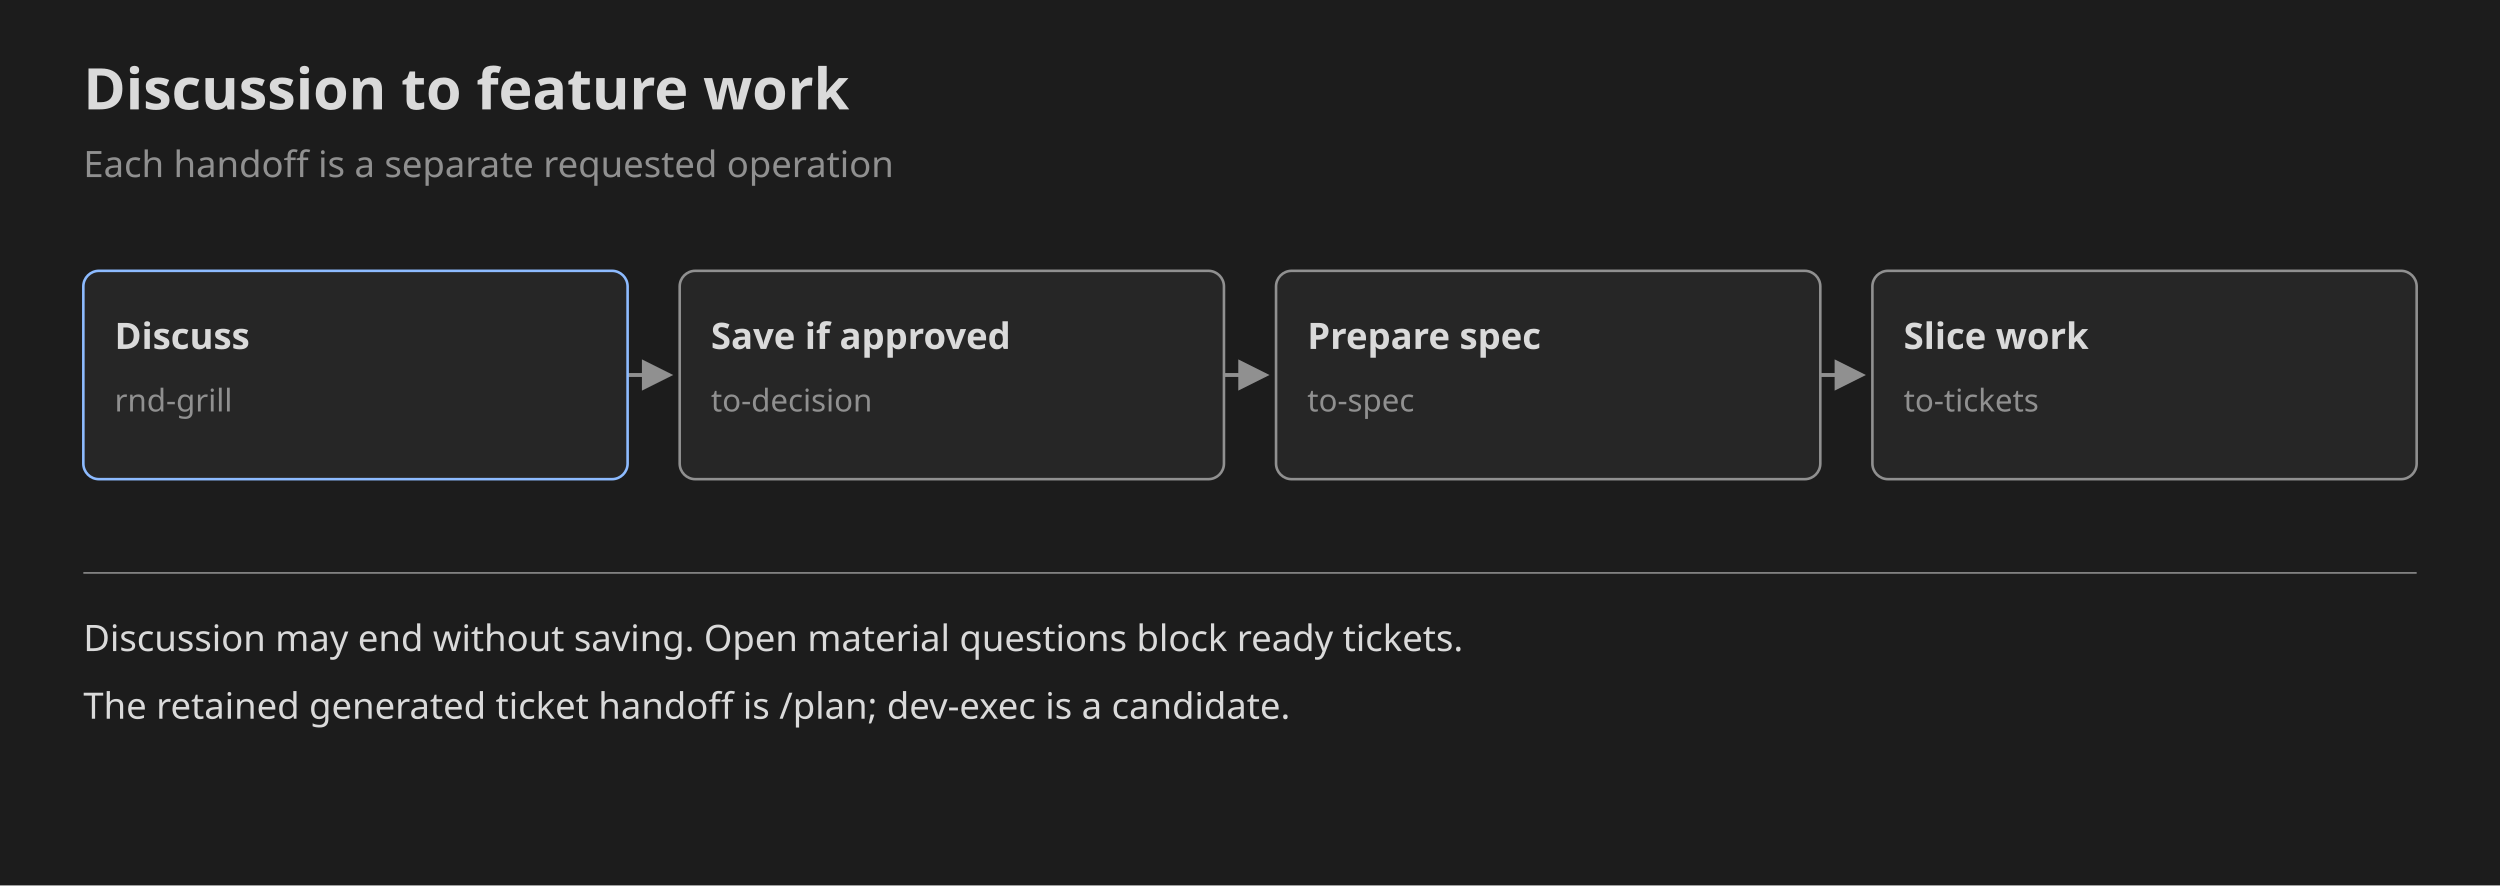
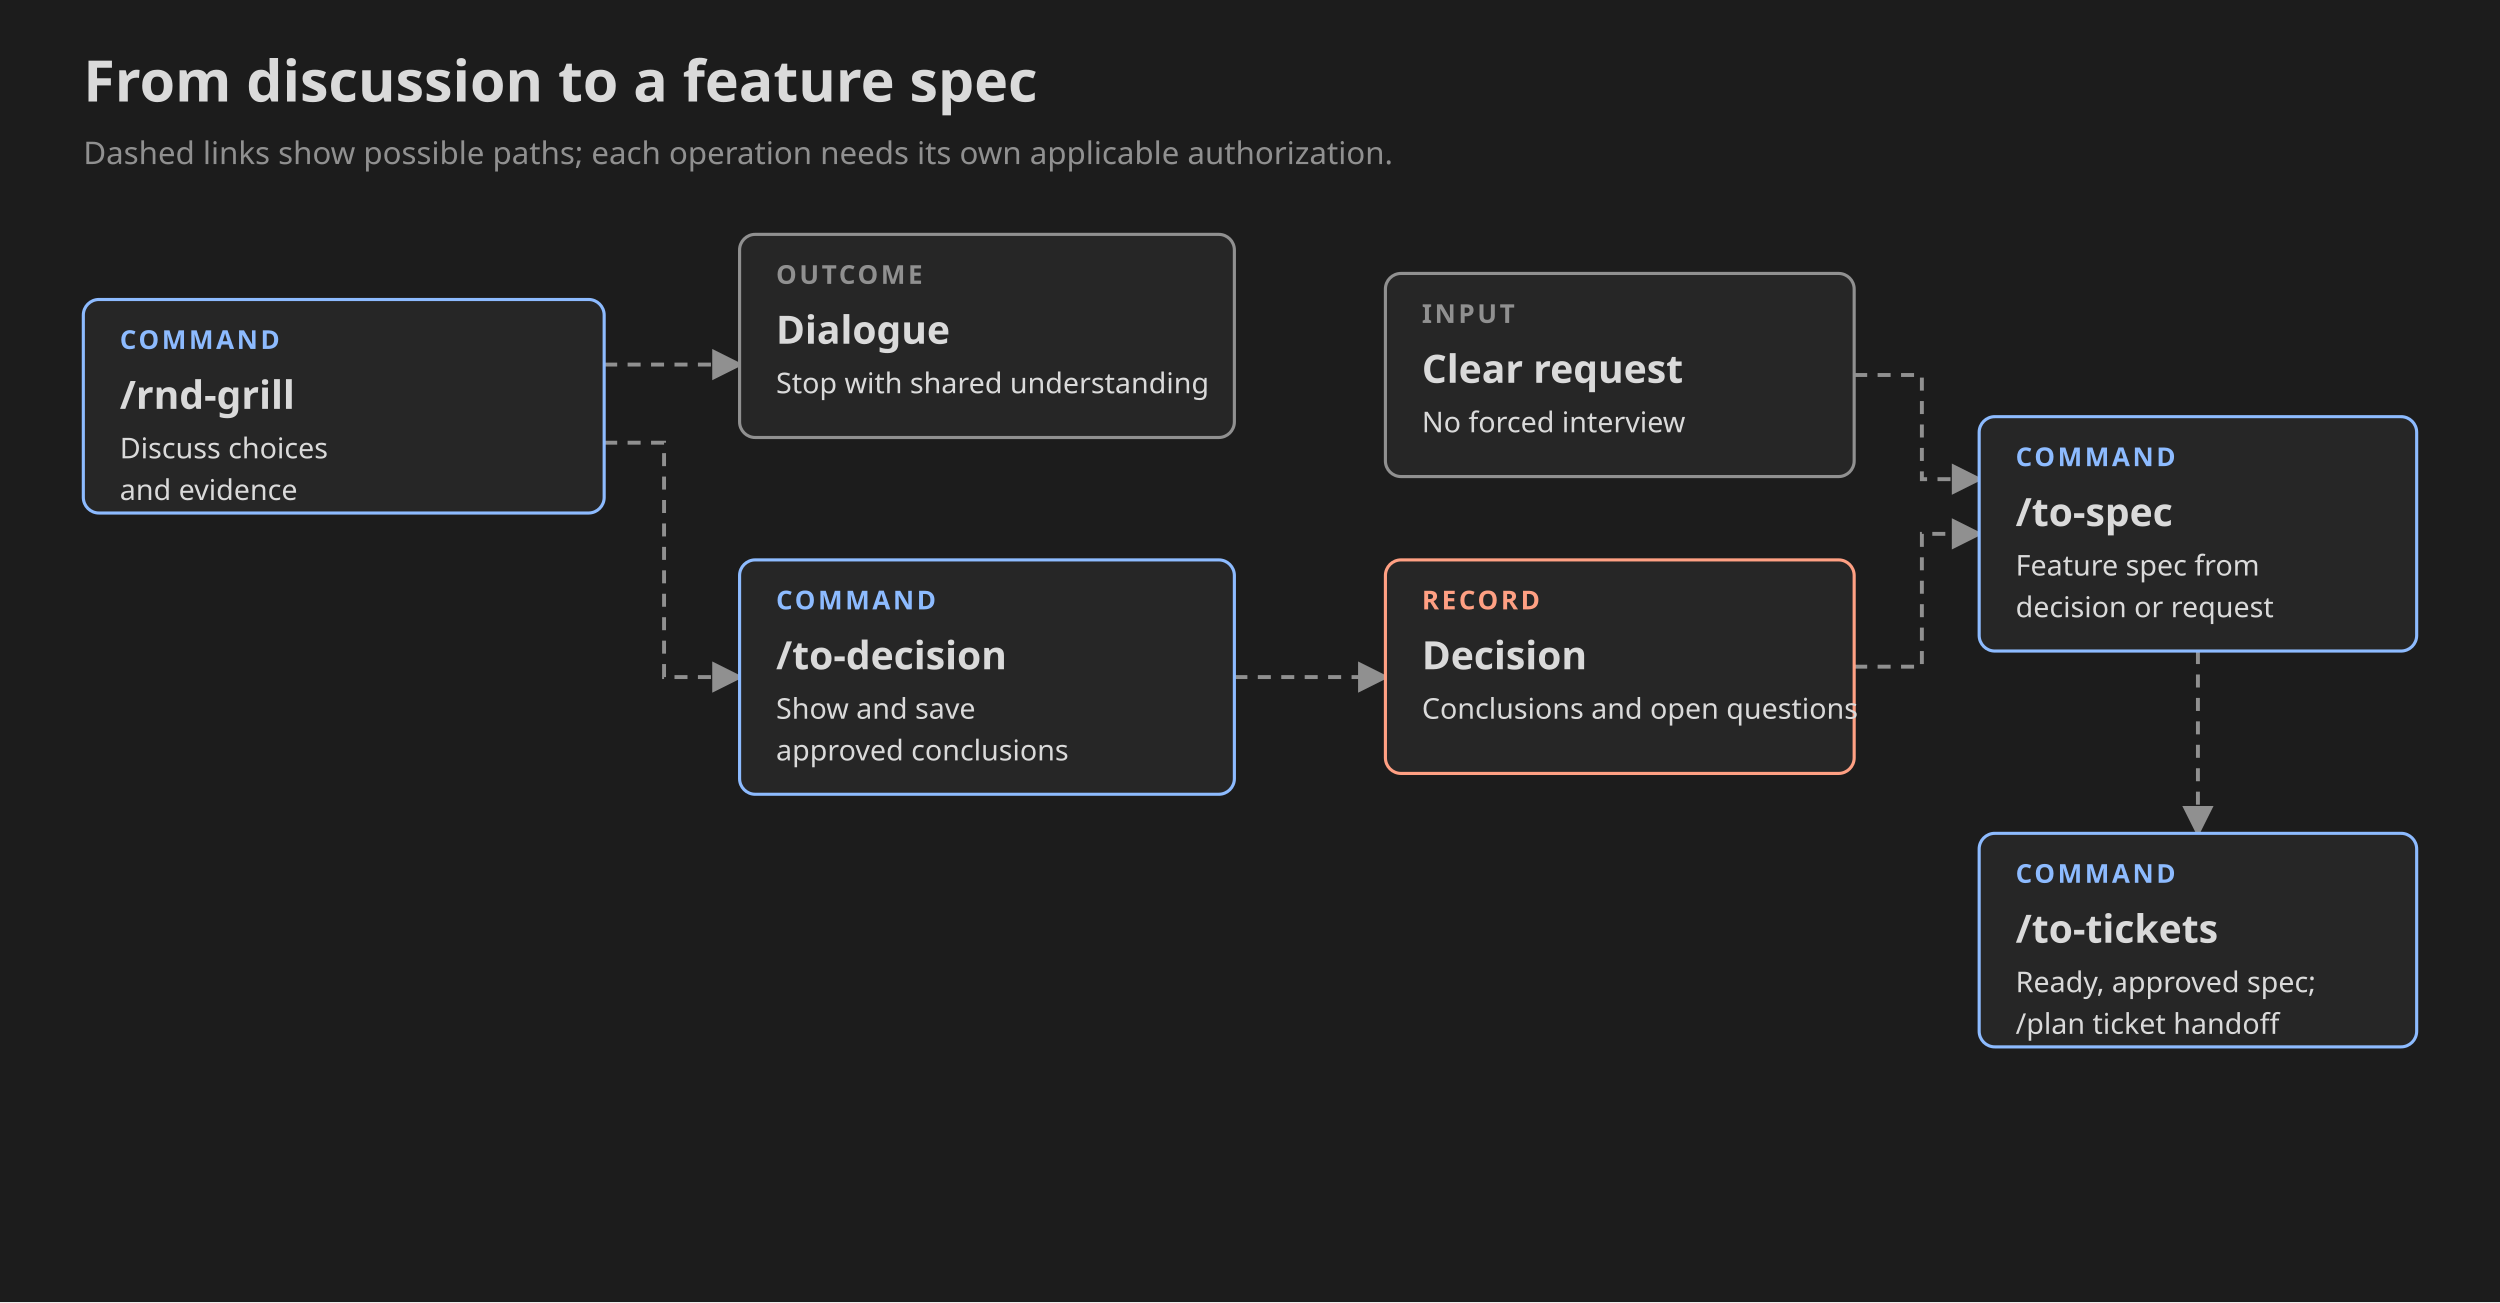
- <svg xmlns="http://www.w3.org/2000/svg" viewBox="0 0 960 340" role="img" aria-labelledby="nxs-grill-dark-title nxs-grill-dark-desc">
+ <svg xmlns="http://www.w3.org/2000/svg" viewBox="0 0 960 500" role="img" aria-labelledby="nxs-grill-dark-title nxs-grill-dark-desc">
  <defs>
    <marker id="nxs-grill-dark-arrow" markerWidth="8" markerHeight="8" refX="7" refY="4" orient="auto">
      <path d="M0 0 L8 4 L0 8 Z" fill="#909090" />
    </marker>
  </defs>
-   <rect width="960" height="340" fill="#1c1c1c" />
-   <text x="32" y="42" fill="#dadada" font-family="system-ui, sans-serif" font-size="22" font-weight="600">Discussion to feature work</text>
-   <text x="32" y="68" fill="#909090" font-family="system-ui, sans-serif" font-size="14">Each handoff is a separate requested operation</text>
-   <path d="M 241 144 H 257" stroke="#909090" stroke-width="1.5" fill="none" marker-end="url(#nxs-grill-dark-arrow)" />
-   <path d="M 470 144 H 486" stroke="#909090" stroke-width="1.5" fill="none" marker-end="url(#nxs-grill-dark-arrow)" />
-   <path d="M 699 144 H 715" stroke="#909090" stroke-width="1.5" fill="none" marker-end="url(#nxs-grill-dark-arrow)" />
-   <rect x="32" y="104" width="209" height="80" rx="6" fill="#262626" stroke="#8dbbff" />
-   <text x="44" y="134" fill="#dadada" font-family="system-ui, sans-serif" font-size="14" font-weight="600">Discuss</text>
-   <text x="44" y="158" fill="#909090" font-family="system-ui, sans-serif" font-size="12">rnd-grill</text>
-   <rect x="261" y="104" width="209" height="80" rx="6" fill="#262626" stroke="#909090" />
-   <text x="273" y="134" fill="#dadada" font-family="system-ui, sans-serif" font-size="14" font-weight="600">Save if approved</text>
-   <text x="273" y="158" fill="#909090" font-family="system-ui, sans-serif" font-size="12">to-decision</text>
-   <rect x="490" y="104" width="209" height="80" rx="6" fill="#262626" stroke="#909090" />
-   <text x="502" y="134" fill="#dadada" font-family="system-ui, sans-serif" font-size="14" font-weight="600">Prepare spec</text>
-   <text x="502" y="158" fill="#909090" font-family="system-ui, sans-serif" font-size="12">to-spec</text>
-   <rect x="719" y="104" width="209" height="80" rx="6" fill="#262626" stroke="#909090" />
-   <text x="731" y="134" fill="#dadada" font-family="system-ui, sans-serif" font-size="14" font-weight="600">Slice work</text>
-   <text x="731" y="158" fill="#909090" font-family="system-ui, sans-serif" font-size="12">to-tickets</text>
-   <path d="M32 220 H928" stroke="#909090" stroke-width="0.6" />
-   <text x="32" y="250" fill="#dadada" font-family="system-ui, sans-serif" font-size="14">Discussion may end without saving. Open material questions block ready tickets.</text>
-   <text x="32" y="276" fill="#dadada" font-family="system-ui, sans-serif" font-size="14">The retained generated ticket handoff is /plan; dev-exec is a candidate.</text>
+   <rect width="960" height="500" fill="#1c1c1c" />
+   <text x="32" y="39" fill="#dadada" font-family="system-ui,sans-serif" font-size="22" font-weight="650">From discussion to a feature spec</text>
+   <text x="32" y="63" fill="#909090" font-family="system-ui,sans-serif" font-size="12">Dashed links show possible paths; each operation needs its own applicable authorization.</text>
+   <path d="M232 140 H284" fill="none" stroke="#909090" stroke-width="1.5" stroke-dasharray="5 4" marker-end="url(#nxs-grill-dark-arrow)" />
+   <path d="M232 170 H255 V260 H284" fill="none" stroke="#909090" stroke-width="1.5" stroke-dasharray="5 4" marker-end="url(#nxs-grill-dark-arrow)" />
+   <path d="M474 260 H532" fill="none" stroke="#909090" stroke-width="1.5" stroke-dasharray="5 4" marker-end="url(#nxs-grill-dark-arrow)" />
+   <path d="M712 256 H738 V205 H760" fill="none" stroke="#909090" stroke-width="1.5" stroke-dasharray="5 4" marker-end="url(#nxs-grill-dark-arrow)" />
+   <path d="M712 144 H738 V184 H760" fill="none" stroke="#909090" stroke-width="1.5" stroke-dasharray="5 4" marker-end="url(#nxs-grill-dark-arrow)" />
+   <path d="M844 250 V320" fill="none" stroke="#909090" stroke-width="1.5" stroke-dasharray="5 4" marker-end="url(#nxs-grill-dark-arrow)" />
+   <rect x="32" y="115" width="200" height="82" rx="6" fill="#262626" stroke="#8dbbff" stroke-width="1.2" />
+   <text x="46" y="134" fill="#8dbbff" font-family="system-ui,sans-serif" font-size="10" font-weight="700" letter-spacing="1">COMMAND</text>
+   <text x="46" y="157" fill="#dadada" font-family="system-ui,sans-serif" font-size="15" font-weight="650">/rnd-grill</text>
+   <text x="46" y="176" fill="#dadada" font-family="system-ui,sans-serif" font-size="11">Discuss choices</text>
+   <text x="46" y="192" fill="#dadada" font-family="system-ui,sans-serif" font-size="11">and evidence</text>
+   <rect x="284" y="90" width="190" height="78" rx="6" fill="#262626" stroke="#909090" stroke-width="1.2" />
+   <text x="298" y="109" fill="#909090" font-family="system-ui,sans-serif" font-size="10" font-weight="700" letter-spacing="1">OUTCOME</text>
+   <text x="298" y="132" fill="#dadada" font-family="system-ui,sans-serif" font-size="15" font-weight="650">Dialogue</text>
+   <text x="298" y="151" fill="#dadada" font-family="system-ui,sans-serif" font-size="11">Stop with shared understanding</text>
+   <rect x="284" y="215" width="190" height="90" rx="6" fill="#262626" stroke="#8dbbff" stroke-width="1.2" />
+   <text x="298" y="234" fill="#8dbbff" font-family="system-ui,sans-serif" font-size="10" font-weight="700" letter-spacing="1">COMMAND</text>
+   <text x="298" y="257" fill="#dadada" font-family="system-ui,sans-serif" font-size="15" font-weight="650">/to-decision</text>
+   <text x="298" y="276" fill="#dadada" font-family="system-ui,sans-serif" font-size="11">Show and save</text>
+   <text x="298" y="292" fill="#dadada" font-family="system-ui,sans-serif" font-size="11">approved conclusions</text>
+   <rect x="532" y="215" width="180" height="82" rx="6" fill="#262626" stroke="#ffa083" stroke-width="1.2" />
+   <text x="546" y="234" fill="#ffa083" font-family="system-ui,sans-serif" font-size="10" font-weight="700" letter-spacing="1">RECORD</text>
+   <text x="546" y="257" fill="#dadada" font-family="system-ui,sans-serif" font-size="15" font-weight="650">Decision</text>
+   <text x="546" y="276" fill="#dadada" font-family="system-ui,sans-serif" font-size="11">Conclusions and open questions</text>
+   <rect x="532" y="105" width="180" height="78" rx="6" fill="#262626" stroke="#909090" stroke-width="1.2" />
+   <text x="546" y="124" fill="#909090" font-family="system-ui,sans-serif" font-size="10" font-weight="700" letter-spacing="1">INPUT</text>
+   <text x="546" y="147" fill="#dadada" font-family="system-ui,sans-serif" font-size="15" font-weight="650">Clear request</text>
+   <text x="546" y="166" fill="#dadada" font-family="system-ui,sans-serif" font-size="11">No forced interview</text>
+   <rect x="760" y="160" width="168" height="90" rx="6" fill="#262626" stroke="#8dbbff" stroke-width="1.2" />
+   <text x="774" y="179" fill="#8dbbff" font-family="system-ui,sans-serif" font-size="10" font-weight="700" letter-spacing="1">COMMAND</text>
+   <text x="774" y="202" fill="#dadada" font-family="system-ui,sans-serif" font-size="15" font-weight="650">/to-spec</text>
+   <text x="774" y="221" fill="#dadada" font-family="system-ui,sans-serif" font-size="11">Feature spec from</text>
+   <text x="774" y="237" fill="#dadada" font-family="system-ui,sans-serif" font-size="11">decision or request</text>
+   <rect x="760" y="320" width="168" height="82" rx="6" fill="#262626" stroke="#8dbbff" stroke-width="1.2" />
+   <text x="774" y="339" fill="#8dbbff" font-family="system-ui,sans-serif" font-size="10" font-weight="700" letter-spacing="1">COMMAND</text>
+   <text x="774" y="362" fill="#dadada" font-family="system-ui,sans-serif" font-size="15" font-weight="650">/to-tickets</text>
+   <text x="774" y="381" fill="#dadada" font-family="system-ui,sans-serif" font-size="11">Ready, approved spec;</text>
+   <text x="774" y="397" fill="#dadada" font-family="system-ui,sans-serif" font-size="11">/plan ticket handoff</text>
</svg>
